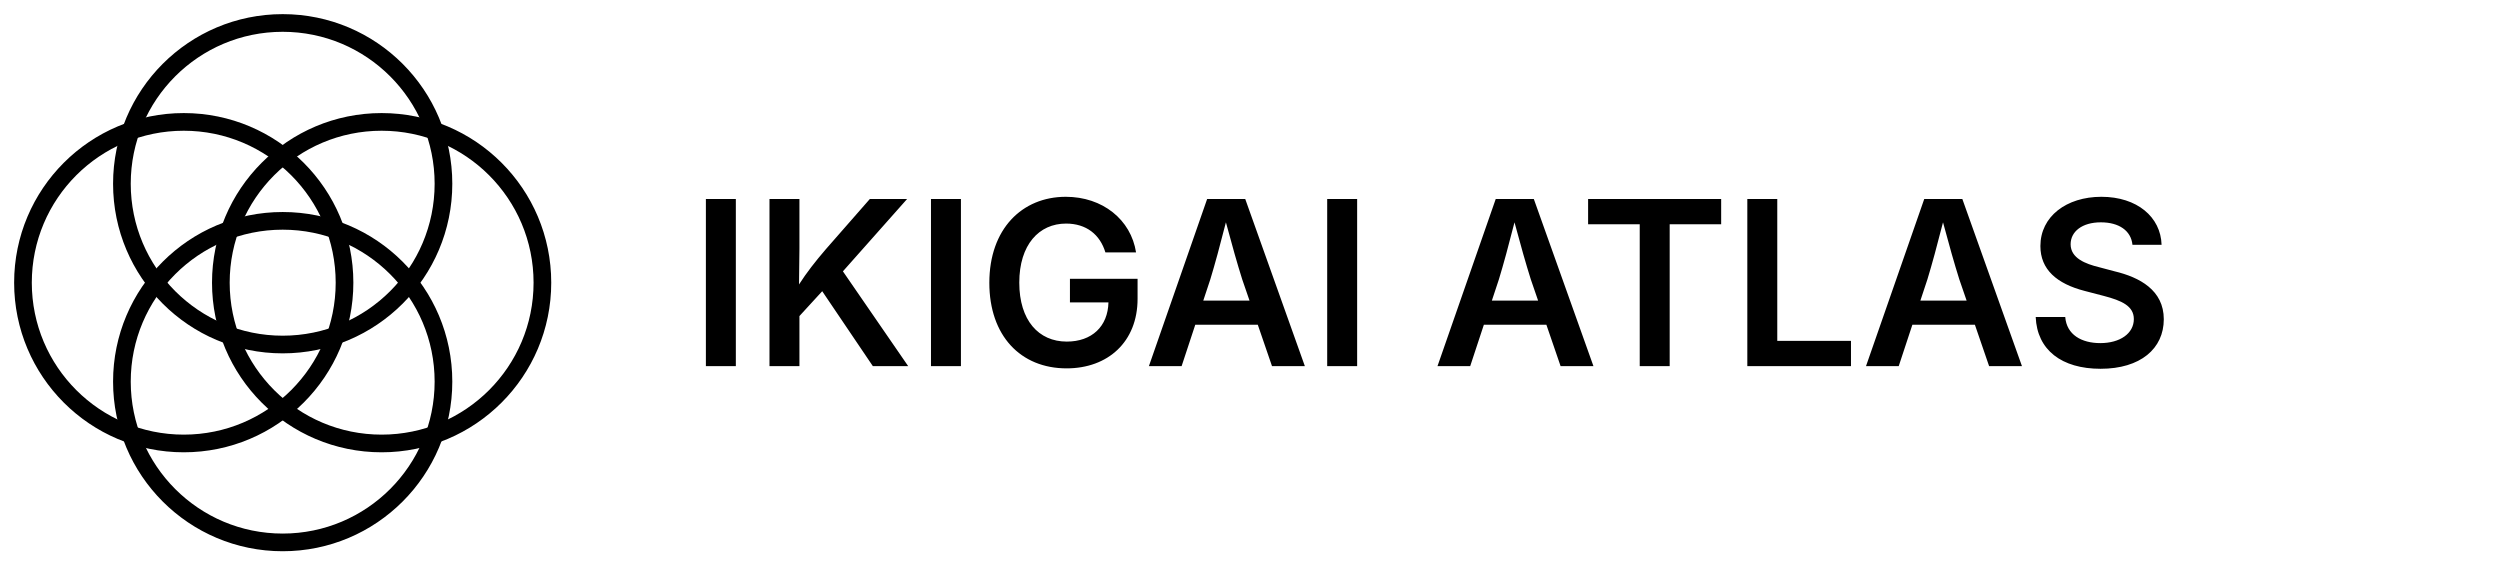
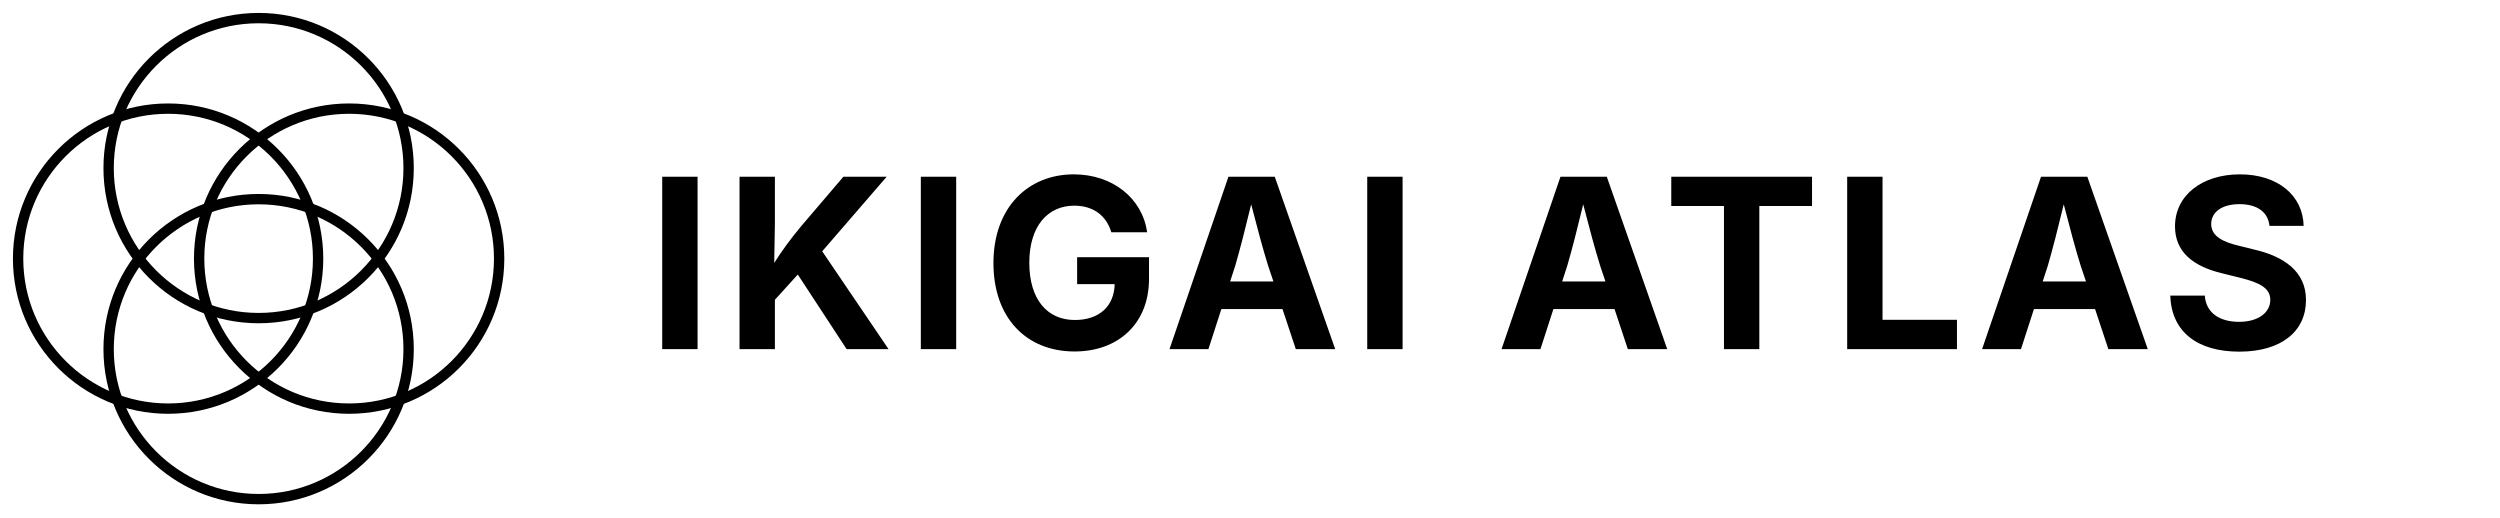
- <svg xmlns="http://www.w3.org/2000/svg" viewBox="0 0 283 64" width="283" height="64" role="img" aria-labelledby="ia-title">
-   <g fill="none" stroke="currentColor" stroke-width="2">
-     <circle cx="32" cy="20.8" r="18.2" />
-     <circle cx="20.8" cy="32" r="18.2" />
-     <circle cx="43.2" cy="32" r="18.2" />
-     <circle cx="32" cy="43.2" r="18.2" />
+ <svg xmlns="http://www.w3.org/2000/svg" viewBox="0 0 232 48" width="232" height="48" role="img" aria-labelledby="ia-title">
+   <g transform="scale(0.75)">
+     <g fill="none" stroke="currentColor" stroke-width="1.28">
+       <circle cx="32" cy="20.8" r="18.56" />
+       <circle cx="20.8" cy="32" r="18.56" />
+       <circle cx="43.2" cy="32" r="18.56" />
+       <circle cx="32" cy="43.2" r="18.56" />
+     </g>
  </g>
-   <text x="78" y="41.45" fill="currentColor" font-family="Inter, 'Inter Variable', -apple-system, BlinkMacSystemFont, 'Segoe UI', Helvetica, Arial, sans-serif" font-size="26" font-weight="600" textLength="203" lengthAdjust="spacing">IKIGAI ATLAS</text>
+   <text x="60" y="32.4" fill="currentColor" font-family="'Manrope Variable', Manrope, 'Inter Variable', Inter, -apple-system, BlinkMacSystemFont, 'Segoe UI', Helvetica, Arial, sans-serif" font-size="22" font-weight="700" letter-spacing="1">IKIGAI ATLAS</text>
</svg>
